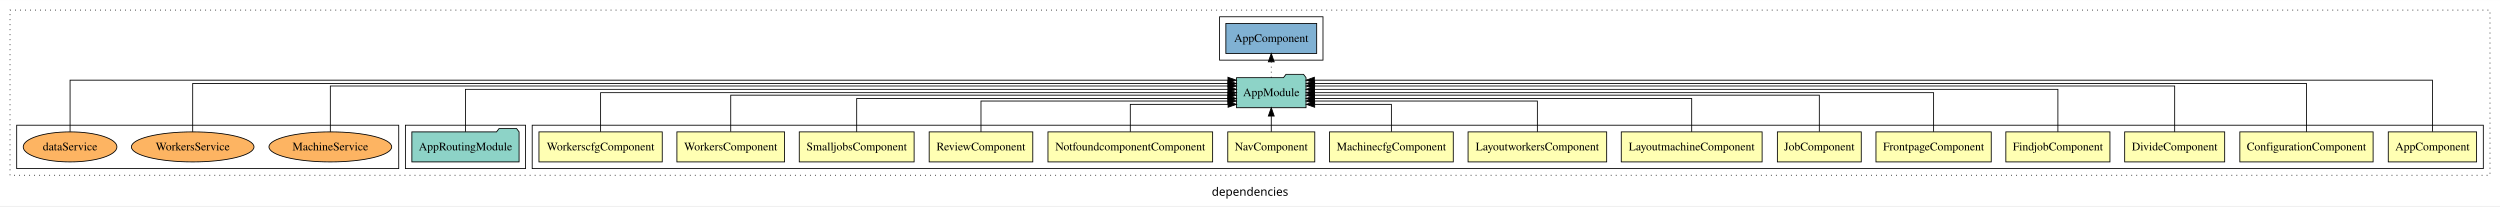
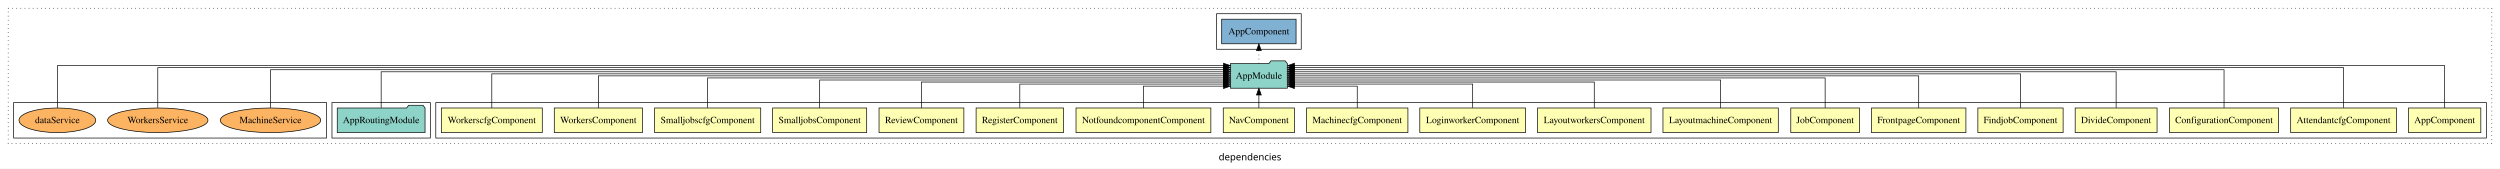
- <svg xmlns="http://www.w3.org/2000/svg" width="2997pt" height="247pt" viewBox="0.00 0.00 2997.00 246.80">
+ <svg xmlns="http://www.w3.org/2000/svg" width="3660pt" height="247pt" viewBox="0.00 0.00 3660.00 246.80">
  <g id="graph0" class="graph" transform="scale(1 1) rotate(0) translate(4 242.8)">
-     <polygon fill="white" stroke="transparent" points="-4,4 -4,-242.8 2993,-242.8 2993,4 -4,4" />
-     <text text-anchor="middle" x="1494.5" y="-8.2" font-family="sans-serif" font-size="14.00">dependencies</text>
+     <polygon fill="white" stroke="transparent" points="-4,4 -4,-242.8 3656,-242.8 3656,4 -4,4" />
+     <text text-anchor="middle" x="1826" y="-8.2" font-family="sans-serif" font-size="14.00">dependencies</text>
    <g id="clust1" class="cluster">
-       <polygon fill="none" stroke="black" stroke-dasharray="1,5" points="8,-32.8 8,-230.8 2981,-230.8 2981,-32.8 8,-32.8" />
+       <polygon fill="none" stroke="black" stroke-dasharray="1,5" points="8,-32.8 8,-230.8 3644,-230.8 3644,-32.8 8,-32.8" />
    </g>
    <g id="clust2" class="cluster">
-       <polygon fill="none" stroke="black" points="634,-40.8 634,-92.8 2973,-92.8 2973,-40.8 634,-40.8" />
-     </g>
-     <g id="clust18" class="cluster">
+       <polygon fill="none" stroke="black" points="634,-40.8 634,-92.8 3636,-92.8 3636,-40.8 634,-40.8" />
+     </g>
+     <g id="clust22" class="cluster">
      <polygon fill="none" stroke="black" points="482,-40.8 482,-92.8 626,-92.8 626,-40.8 482,-40.8" />
    </g>
-     <g id="clust20" class="cluster">
-       <polygon fill="none" stroke="black" points="1458,-170.8 1458,-222.8 1582,-222.8 1582,-170.8 1458,-170.8" />
-     </g>
-     <g id="clust21" class="cluster">
+     <g id="clust24" class="cluster">
+       <polygon fill="none" stroke="black" points="1777,-170.8 1777,-222.8 1901,-222.8 1901,-170.8 1777,-170.8" />
+     </g>
+     <g id="clust25" class="cluster">
      <polygon fill="none" stroke="black" points="16,-40.8 16,-92.8 474,-92.8 474,-40.8 16,-40.8" />
    </g>
    <g id="node1" class="node">
-       <polygon fill="#ffffb3" stroke="black" points="2964.94,-84.8 2859.06,-84.8 2859.06,-48.8 2964.94,-48.8 2964.94,-84.8" />
-       <text text-anchor="middle" x="2912" y="-62.6" font-family="Times,serif" font-size="14.00">AppComponent</text>
+       <polygon fill="#ffffb3" stroke="black" points="3627.94,-84.8 3522.06,-84.8 3522.06,-48.8 3627.94,-48.8 3627.94,-84.8" />
+       <text text-anchor="middle" x="3575" y="-62.6" font-family="Times,serif" font-size="14.00">AppComponent</text>
+     </g>
+     <g id="node20" class="node">
+       <polygon fill="#8dd3c7" stroke="black" points="1880.66,-149.8 1877.66,-153.8 1856.66,-153.8 1853.66,-149.8 1797.34,-149.8 1797.34,-113.8 1880.66,-113.8 1880.66,-149.8" />
+       <text text-anchor="middle" x="1839" y="-127.6" font-family="Times,serif" font-size="14.00">AppModule</text>
+     </g>
+     <g id="edge1" class="edge">
+       <path fill="none" stroke="black" d="M3575,-84.95C3575,-108.56 3575,-146.8 3575,-146.8 3575,-146.8 1891.05,-146.8 1891.05,-146.8" />
+       <polygon fill="black" stroke="black" points="1891.05,-143.3 1881.05,-146.8 1891.05,-150.3 1891.05,-143.3" />
+     </g>
+     <g id="node2" class="node">
+       <polygon fill="#ffffb3" stroke="black" points="3504.42,-84.8 3349.58,-84.8 3349.58,-48.8 3504.42,-48.8 3504.42,-84.8" />
+       <text text-anchor="middle" x="3427" y="-62.6" font-family="Times,serif" font-size="14.00">AttendantcfgComponent</text>
+     </g>
+     <g id="edge2" class="edge">
+       <path fill="none" stroke="black" d="M3427,-85.05C3427,-107.82 3427,-143.8 3427,-143.8 3427,-143.8 1890.66,-143.8 1890.66,-143.8" />
+       <polygon fill="black" stroke="black" points="1890.66,-140.3 1880.66,-143.8 1890.66,-147.3 1890.66,-140.3" />
+     </g>
+     <g id="node3" class="node">
+       <polygon fill="#ffffb3" stroke="black" points="3331.88,-84.8 3172.12,-84.8 3172.12,-48.8 3331.88,-48.8 3331.88,-84.8" />
+       <text text-anchor="middle" x="3252" y="-62.6" font-family="Times,serif" font-size="14.00">ConfigurationComponent</text>
+     </g>
+     <g id="edge3" class="edge">
+       <path fill="none" stroke="black" d="M3252,-85.09C3252,-107.01 3252,-140.8 3252,-140.8 3252,-140.8 1890.9,-140.8 1890.9,-140.8" />
+       <polygon fill="black" stroke="black" points="1890.9,-137.3 1880.9,-140.8 1890.9,-144.3 1890.9,-137.3" />
+     </g>
+     <g id="node4" class="node">
+       <polygon fill="#ffffb3" stroke="black" points="3153.94,-84.8 3034.06,-84.8 3034.06,-48.8 3153.94,-48.8 3153.94,-84.8" />
+       <text text-anchor="middle" x="3094" y="-62.6" font-family="Times,serif" font-size="14.00">DivideComponent</text>
+     </g>
+     <g id="edge4" class="edge">
+       <path fill="none" stroke="black" d="M3094,-85.08C3094,-106.12 3094,-137.8 3094,-137.8 3094,-137.8 1890.76,-137.8 1890.76,-137.8" />
+       <polygon fill="black" stroke="black" points="1890.76,-134.3 1880.76,-137.8 1890.76,-141.3 1890.76,-134.3" />
+     </g>
+     <g id="node5" class="node">
+       <polygon fill="#ffffb3" stroke="black" points="3016.4,-84.8 2891.6,-84.8 2891.6,-48.8 3016.4,-48.8 3016.4,-84.8" />
+       <text text-anchor="middle" x="2954" y="-62.6" font-family="Times,serif" font-size="14.00">FindjobComponent</text>
+     </g>
+     <g id="edge5" class="edge">
+       <path fill="none" stroke="black" d="M2954,-85.02C2954,-105.17 2954,-134.8 2954,-134.8 2954,-134.8 1890.67,-134.8 1890.67,-134.8" />
+       <polygon fill="black" stroke="black" points="1890.67,-131.3 1880.67,-134.8 1890.67,-138.3 1890.67,-131.3" />
+     </g>
+     <g id="node6" class="node">
+       <polygon fill="#ffffb3" stroke="black" points="2874.1,-84.8 2735.9,-84.8 2735.9,-48.8 2874.1,-48.8 2874.1,-84.8" />
+       <text text-anchor="middle" x="2805" y="-62.6" font-family="Times,serif" font-size="14.00">FrontpageComponent</text>
+     </g>
+     <g id="edge6" class="edge">
+       <path fill="none" stroke="black" d="M2805,-84.91C2805,-104.14 2805,-131.8 2805,-131.8 2805,-131.8 1890.82,-131.8 1890.82,-131.8" />
+       <polygon fill="black" stroke="black" points="1890.82,-128.3 1880.82,-131.8 1890.82,-135.3 1890.82,-128.3" />
+     </g>
+     <g id="node7" class="node">
+       <polygon fill="#ffffb3" stroke="black" points="2718.28,-84.8 2617.72,-84.8 2617.72,-48.8 2718.28,-48.8 2718.28,-84.8" />
+       <text text-anchor="middle" x="2668" y="-62.6" font-family="Times,serif" font-size="14.00">JobComponent</text>
+     </g>
+     <g id="edge7" class="edge">
+       <path fill="none" stroke="black" d="M2668,-85.07C2668,-103.36 2668,-128.8 2668,-128.8 2668,-128.8 1890.68,-128.8 1890.68,-128.8" />
+       <polygon fill="black" stroke="black" points="1890.68,-125.3 1880.68,-128.8 1890.68,-132.3 1890.68,-125.3" />
+     </g>
+     <g id="node8" class="node">
+       <polygon fill="#ffffb3" stroke="black" points="2599.42,-84.8 2430.58,-84.8 2430.58,-48.8 2599.42,-48.8 2599.42,-84.8" />
+       <text text-anchor="middle" x="2515" y="-62.6" font-family="Times,serif" font-size="14.00">LayoutmachineComponent</text>
+     </g>
+     <g id="edge8" class="edge">
+       <path fill="none" stroke="black" d="M2515,-84.82C2515,-102.17 2515,-125.8 2515,-125.8 2515,-125.8 1890.78,-125.8 1890.78,-125.8" />
+       <polygon fill="black" stroke="black" points="1890.78,-122.3 1880.78,-125.8 1890.78,-129.3 1890.78,-122.3" />
+     </g>
+     <g id="node9" class="node">
+       <polygon fill="#ffffb3" stroke="black" points="2413.08,-84.8 2246.92,-84.8 2246.92,-48.8 2413.08,-48.8 2413.08,-84.8" />
+       <text text-anchor="middle" x="2330" y="-62.6" font-family="Times,serif" font-size="14.00">LayoutworkersComponent</text>
+     </g>
+     <g id="edge9" class="edge">
+       <path fill="none" stroke="black" d="M2330,-84.83C2330,-101.2 2330,-122.8 2330,-122.8 2330,-122.8 1890.86,-122.8 1890.86,-122.8" />
+       <polygon fill="black" stroke="black" points="1890.86,-119.3 1880.86,-122.8 1890.86,-126.3 1890.86,-119.3" />
+     </g>
+     <g id="node10" class="node">
+       <polygon fill="#ffffb3" stroke="black" points="2229.42,-84.8 2074.58,-84.8 2074.58,-48.8 2229.42,-48.8 2229.42,-84.8" />
+       <text text-anchor="middle" x="2152" y="-62.6" font-family="Times,serif" font-size="14.00">LoginworkerComponent</text>
+     </g>
+     <g id="edge10" class="edge">
+       <path fill="none" stroke="black" d="M2152,-85.04C2152,-100.37 2152,-119.8 2152,-119.8 2152,-119.8 1890.89,-119.8 1890.89,-119.8" />
+       <polygon fill="black" stroke="black" points="1890.89,-116.3 1880.89,-119.8 1890.89,-123.3 1890.89,-116.3" />
+     </g>
+     <g id="node11" class="node">
+       <polygon fill="#ffffb3" stroke="black" points="2057.19,-84.8 1908.81,-84.8 1908.81,-48.8 2057.19,-48.8 2057.19,-84.8" />
+       <text text-anchor="middle" x="1983" y="-62.6" font-family="Times,serif" font-size="14.00">MachinecfgComponent</text>
+     </g>
+     <g id="edge11" class="edge">
+       <path fill="none" stroke="black" d="M1983,-84.85C1983,-99.17 1983,-116.8 1983,-116.8 1983,-116.8 1891.04,-116.8 1891.04,-116.8" />
+       <polygon fill="black" stroke="black" points="1891.04,-113.3 1881.04,-116.8 1891.04,-120.3 1891.04,-113.3" />
+     </g>
+     <g id="node12" class="node">
+       <polygon fill="#ffffb3" stroke="black" points="1891.15,-84.8 1786.85,-84.8 1786.85,-48.8 1891.15,-48.8 1891.15,-84.8" />
+       <text text-anchor="middle" x="1839" y="-62.6" font-family="Times,serif" font-size="14.00">NavComponent</text>
+     </g>
+     <g id="edge12" class="edge">
+       <path fill="none" stroke="black" d="M1839,-84.91C1839,-84.91 1839,-103.79 1839,-103.79" />
+       <polygon fill="black" stroke="black" points="1835.5,-103.79 1839,-113.79 1842.5,-103.79 1835.5,-103.79" />
+     </g>
+     <g id="node13" class="node">
+       <polygon fill="#ffffb3" stroke="black" points="1768.7,-84.8 1571.3,-84.8 1571.3,-48.8 1768.7,-48.8 1768.7,-84.8" />
+       <text text-anchor="middle" x="1670" y="-62.6" font-family="Times,serif" font-size="14.00">NotfoundcomponentComponent</text>
+     </g>
+     <g id="edge13" class="edge">
+       <path fill="none" stroke="black" d="M1670,-84.85C1670,-99.17 1670,-116.8 1670,-116.8 1670,-116.8 1787.22,-116.8 1787.22,-116.8" />
+       <polygon fill="black" stroke="black" points="1787.22,-120.3 1797.22,-116.8 1787.22,-113.3 1787.22,-120.3" />
+     </g>
+     <g id="node14" class="node">
+       <polygon fill="#ffffb3" stroke="black" points="1552.98,-84.8 1425.02,-84.8 1425.02,-48.8 1552.98,-48.8 1552.98,-84.8" />
+       <text text-anchor="middle" x="1489" y="-62.6" font-family="Times,serif" font-size="14.00">RegisterComponent</text>
+     </g>
+     <g id="edge14" class="edge">
+       <path fill="none" stroke="black" d="M1489,-85.04C1489,-100.37 1489,-119.8 1489,-119.8 1489,-119.8 1787.13,-119.8 1787.13,-119.8" />
+       <polygon fill="black" stroke="black" points="1787.13,-123.3 1797.13,-119.8 1787.13,-116.3 1787.13,-123.3" />
+     </g>
+     <g id="node15" class="node">
+       <polygon fill="#ffffb3" stroke="black" points="1407.1,-84.8 1282.9,-84.8 1282.9,-48.8 1407.1,-48.8 1407.1,-84.8" />
+       <text text-anchor="middle" x="1345" y="-62.6" font-family="Times,serif" font-size="14.00">ReviewComponent</text>
+     </g>
+     <g id="edge15" class="edge">
+       <path fill="none" stroke="black" d="M1345,-84.83C1345,-101.2 1345,-122.8 1345,-122.8 1345,-122.8 1787.31,-122.8 1787.31,-122.8" />
+       <polygon fill="black" stroke="black" points="1787.31,-126.3 1797.31,-122.8 1787.31,-119.3 1787.31,-126.3" />
    </g>
    <g id="node16" class="node">
-       <polygon fill="#8dd3c7" stroke="black" points="1561.66,-149.8 1558.66,-153.8 1537.66,-153.8 1534.66,-149.8 1478.34,-149.8 1478.34,-113.8 1561.66,-113.8 1561.66,-149.8" />
-       <text text-anchor="middle" x="1520" y="-127.6" font-family="Times,serif" font-size="14.00">AppModule</text>
-     </g>
-     <g id="edge1" class="edge">
-       <path fill="none" stroke="black" d="M2912,-84.95C2912,-108.56 2912,-146.8 2912,-146.8 2912,-146.8 1571.66,-146.8 1571.66,-146.8" />
-       <polygon fill="black" stroke="black" points="1571.66,-143.3 1561.66,-146.8 1571.66,-150.3 1571.66,-143.3" />
-     </g>
-     <g id="node2" class="node">
-       <polygon fill="#ffffb3" stroke="black" points="2840.88,-84.8 2681.12,-84.8 2681.12,-48.8 2840.88,-48.8 2840.88,-84.8" />
-       <text text-anchor="middle" x="2761" y="-62.6" font-family="Times,serif" font-size="14.00">ConfigurationComponent</text>
-     </g>
-     <g id="edge2" class="edge">
-       <path fill="none" stroke="black" d="M2761,-84.81C2761,-107.29 2761,-142.8 2761,-142.8 2761,-142.8 1572,-142.8 1572,-142.8" />
-       <polygon fill="black" stroke="black" points="1572,-139.3 1562,-142.8 1572,-146.3 1572,-139.3" />
-     </g>
-     <g id="node3" class="node">
-       <polygon fill="#ffffb3" stroke="black" points="2662.94,-84.8 2543.06,-84.8 2543.06,-48.8 2662.94,-48.8 2662.94,-84.8" />
-       <text text-anchor="middle" x="2603" y="-62.6" font-family="Times,serif" font-size="14.00">DivideComponent</text>
-     </g>
-     <g id="edge3" class="edge">
-       <path fill="none" stroke="black" d="M2603,-84.84C2603,-106.46 2603,-139.8 2603,-139.8 2603,-139.8 1571.79,-139.8 1571.79,-139.8" />
-       <polygon fill="black" stroke="black" points="1571.79,-136.3 1561.79,-139.8 1571.79,-143.3 1571.79,-136.3" />
-     </g>
-     <g id="node4" class="node">
-       <polygon fill="#ffffb3" stroke="black" points="2525.4,-84.8 2400.6,-84.8 2400.6,-48.8 2525.4,-48.8 2525.4,-84.8" />
-       <text text-anchor="middle" x="2463" y="-62.6" font-family="Times,serif" font-size="14.00">FindjobComponent</text>
-     </g>
-     <g id="edge4" class="edge">
-       <path fill="none" stroke="black" d="M2463,-84.93C2463,-105.37 2463,-135.8 2463,-135.8 2463,-135.8 1571.74,-135.8 1571.74,-135.8" />
-       <polygon fill="black" stroke="black" points="1571.74,-132.3 1561.74,-135.8 1571.74,-139.3 1571.74,-132.3" />
-     </g>
-     <g id="node5" class="node">
-       <polygon fill="#ffffb3" stroke="black" points="2383.1,-84.8 2244.9,-84.8 2244.9,-48.8 2383.1,-48.8 2383.1,-84.8" />
-       <text text-anchor="middle" x="2314" y="-62.6" font-family="Times,serif" font-size="14.00">FrontpageComponent</text>
-     </g>
-     <g id="edge5" class="edge">
-       <path fill="none" stroke="black" d="M2314,-84.91C2314,-104.14 2314,-131.8 2314,-131.8 2314,-131.8 1571.85,-131.8 1571.85,-131.8" />
-       <polygon fill="black" stroke="black" points="1571.85,-128.3 1561.85,-131.8 1571.85,-135.3 1571.85,-128.3" />
-     </g>
-     <g id="node6" class="node">
-       <polygon fill="#ffffb3" stroke="black" points="2227.28,-84.8 2126.72,-84.8 2126.72,-48.8 2227.28,-48.8 2227.28,-84.8" />
-       <text text-anchor="middle" x="2177" y="-62.6" font-family="Times,serif" font-size="14.00">JobComponent</text>
-     </g>
-     <g id="edge6" class="edge">
-       <path fill="none" stroke="black" d="M2177,-85.07C2177,-103.36 2177,-128.8 2177,-128.8 2177,-128.8 1571.85,-128.8 1571.85,-128.8" />
-       <polygon fill="black" stroke="black" points="1571.85,-125.3 1561.85,-128.8 1571.85,-132.3 1571.85,-125.3" />
-     </g>
-     <g id="node7" class="node">
-       <polygon fill="#ffffb3" stroke="black" points="2108.42,-84.8 1939.58,-84.8 1939.58,-48.8 2108.42,-48.8 2108.42,-84.8" />
-       <text text-anchor="middle" x="2024" y="-62.6" font-family="Times,serif" font-size="14.00">LayoutmachineComponent</text>
-     </g>
-     <g id="edge7" class="edge">
-       <path fill="none" stroke="black" d="M2024,-84.83C2024,-101.86 2024,-124.8 2024,-124.8 2024,-124.8 1571.67,-124.8 1571.67,-124.8" />
-       <polygon fill="black" stroke="black" points="1571.67,-121.3 1561.67,-124.8 1571.67,-128.3 1571.67,-121.3" />
-     </g>
-     <g id="node8" class="node">
-       <polygon fill="#ffffb3" stroke="black" points="1922.08,-84.8 1755.92,-84.8 1755.92,-48.8 1922.08,-48.8 1922.08,-84.8" />
-       <text text-anchor="middle" x="1839" y="-62.6" font-family="Times,serif" font-size="14.00">LayoutworkersComponent</text>
-     </g>
-     <g id="edge8" class="edge">
-       <path fill="none" stroke="black" d="M1839,-84.81C1839,-100.85 1839,-121.8 1839,-121.8 1839,-121.8 1571.7,-121.8 1571.7,-121.8" />
-       <polygon fill="black" stroke="black" points="1571.7,-118.3 1561.7,-121.8 1571.7,-125.3 1571.7,-118.3" />
-     </g>
-     <g id="node9" class="node">
-       <polygon fill="#ffffb3" stroke="black" points="1738.19,-84.8 1589.81,-84.8 1589.81,-48.8 1738.19,-48.8 1738.19,-84.8" />
-       <text text-anchor="middle" x="1664" y="-62.6" font-family="Times,serif" font-size="14.00">MachinecfgComponent</text>
-     </g>
-     <g id="edge9" class="edge">
-       <path fill="none" stroke="black" d="M1664,-84.92C1664,-99.58 1664,-117.8 1664,-117.8 1664,-117.8 1572.04,-117.8 1572.04,-117.8" />
-       <polygon fill="black" stroke="black" points="1572.04,-114.3 1562.04,-117.8 1572.04,-121.3 1572.04,-114.3" />
-     </g>
-     <g id="node10" class="node">
-       <polygon fill="#ffffb3" stroke="black" points="1572.15,-84.8 1467.85,-84.8 1467.85,-48.8 1572.15,-48.8 1572.15,-84.8" />
-       <text text-anchor="middle" x="1520" y="-62.6" font-family="Times,serif" font-size="14.00">NavComponent</text>
-     </g>
-     <g id="edge10" class="edge">
-       <path fill="none" stroke="black" d="M1520,-84.91C1520,-84.91 1520,-103.79 1520,-103.79" />
-       <polygon fill="black" stroke="black" points="1516.5,-103.79 1520,-113.79 1523.5,-103.79 1516.5,-103.79" />
-     </g>
-     <g id="node11" class="node">
-       <polygon fill="#ffffb3" stroke="black" points="1449.7,-84.8 1252.3,-84.8 1252.3,-48.8 1449.7,-48.8 1449.7,-84.8" />
-       <text text-anchor="middle" x="1351" y="-62.6" font-family="Times,serif" font-size="14.00">NotfoundcomponentComponent</text>
-     </g>
-     <g id="edge11" class="edge">
-       <path fill="none" stroke="black" d="M1351,-84.92C1351,-99.58 1351,-117.8 1351,-117.8 1351,-117.8 1468.22,-117.8 1468.22,-117.8" />
-       <polygon fill="black" stroke="black" points="1468.22,-121.3 1478.22,-117.8 1468.22,-114.3 1468.22,-121.3" />
-     </g>
-     <g id="node12" class="node">
-       <polygon fill="#ffffb3" stroke="black" points="1234.1,-84.8 1109.9,-84.8 1109.9,-48.8 1234.1,-48.8 1234.1,-84.8" />
-       <text text-anchor="middle" x="1172" y="-62.6" font-family="Times,serif" font-size="14.00">ReviewComponent</text>
-     </g>
-     <g id="edge12" class="edge">
-       <path fill="none" stroke="black" d="M1172,-84.81C1172,-100.85 1172,-121.8 1172,-121.8 1172,-121.8 1468.02,-121.8 1468.02,-121.8" />
-       <polygon fill="black" stroke="black" points="1468.02,-125.3 1478.02,-121.8 1468.02,-118.3 1468.02,-125.3" />
-     </g>
-     <g id="node13" class="node">
-       <polygon fill="#ffffb3" stroke="black" points="1091.84,-84.8 954.16,-84.8 954.16,-48.8 1091.84,-48.8 1091.84,-84.8" />
-       <text text-anchor="middle" x="1023" y="-62.6" font-family="Times,serif" font-size="14.00">SmalljobsComponent</text>
-     </g>
-     <g id="edge13" class="edge">
-       <path fill="none" stroke="black" d="M1023,-84.83C1023,-101.86 1023,-124.8 1023,-124.8 1023,-124.8 1468.05,-124.8 1468.05,-124.8" />
-       <polygon fill="black" stroke="black" points="1468.05,-128.3 1478.05,-124.8 1468.05,-121.3 1468.05,-128.3" />
-     </g>
-     <g id="node14" class="node">
+       <polygon fill="#ffffb3" stroke="black" points="1264.84,-84.8 1127.16,-84.8 1127.16,-48.8 1264.84,-48.8 1264.84,-84.8" />
+       <text text-anchor="middle" x="1196" y="-62.6" font-family="Times,serif" font-size="14.00">SmalljobsComponent</text>
+     </g>
+     <g id="edge16" class="edge">
+       <path fill="none" stroke="black" d="M1196,-84.82C1196,-102.17 1196,-125.8 1196,-125.8 1196,-125.8 1787.31,-125.8 1787.31,-125.8" />
+       <polygon fill="black" stroke="black" points="1787.31,-129.3 1797.31,-125.8 1787.31,-122.3 1787.31,-129.3" />
+     </g>
+     <g id="node17" class="node">
+       <polygon fill="#ffffb3" stroke="black" points="1109.71,-84.8 954.29,-84.8 954.29,-48.8 1109.71,-48.8 1109.71,-84.8" />
+       <text text-anchor="middle" x="1032" y="-62.6" font-family="Times,serif" font-size="14.00">SmalljobscfgComponent</text>
+     </g>
+     <g id="edge17" class="edge">
+       <path fill="none" stroke="black" d="M1032,-85.07C1032,-103.36 1032,-128.8 1032,-128.8 1032,-128.8 1787.31,-128.8 1787.31,-128.8" />
+       <polygon fill="black" stroke="black" points="1787.31,-132.3 1797.31,-128.8 1787.31,-125.3 1787.31,-132.3" />
+     </g>
+     <g id="node18" class="node">
      <polygon fill="#ffffb3" stroke="black" points="936.53,-84.8 807.47,-84.8 807.47,-48.8 936.53,-48.8 936.53,-84.8" />
      <text text-anchor="middle" x="872" y="-62.6" font-family="Times,serif" font-size="14.00">WorkersComponent</text>
    </g>
-     <g id="edge14" class="edge">
-       <path fill="none" stroke="black" d="M872,-85.07C872,-103.36 872,-128.8 872,-128.8 872,-128.8 1467.98,-128.8 1467.98,-128.8" />
-       <polygon fill="black" stroke="black" points="1467.98,-132.3 1477.98,-128.8 1467.98,-125.3 1467.98,-132.3" />
-     </g>
-     <g id="node15" class="node">
+     <g id="edge18" class="edge">
+       <path fill="none" stroke="black" d="M872,-84.91C872,-104.14 872,-131.8 872,-131.8 872,-131.8 1787.14,-131.8 1787.14,-131.8" />
+       <polygon fill="black" stroke="black" points="1787.14,-135.3 1797.14,-131.8 1787.14,-128.3 1787.14,-135.3" />
+     </g>
+     <g id="node19" class="node">
      <polygon fill="#ffffb3" stroke="black" points="789.9,-84.8 642.1,-84.8 642.1,-48.8 789.9,-48.8 789.9,-84.8" />
      <text text-anchor="middle" x="716" y="-62.6" font-family="Times,serif" font-size="14.00">WorkerscfgComponent</text>
    </g>
-     <g id="edge15" class="edge">
-       <path fill="none" stroke="black" d="M716,-84.91C716,-104.14 716,-131.8 716,-131.8 716,-131.8 1468.19,-131.8 1468.19,-131.8" />
-       <polygon fill="black" stroke="black" points="1468.19,-135.3 1478.19,-131.8 1468.19,-128.3 1468.19,-135.3" />
-     </g>
-     <g id="node18" class="node">
-       <polygon fill="#80b1d3" stroke="black" points="1574.44,-214.8 1465.56,-214.8 1465.56,-178.8 1574.44,-178.8 1574.44,-214.8" />
-       <text text-anchor="middle" x="1520" y="-192.6" font-family="Times,serif" font-size="14.00">AppComponent </text>
-     </g>
-     <g id="edge17" class="edge">
-       <path fill="none" stroke="black" stroke-dasharray="1,5" d="M1520,-149.91C1520,-149.91 1520,-168.79 1520,-168.79" />
-       <polygon fill="black" stroke="black" points="1516.5,-168.79 1520,-178.79 1523.5,-168.79 1516.5,-168.79" />
-     </g>
-     <g id="node17" class="node">
+     <g id="edge19" class="edge">
+       <path fill="none" stroke="black" d="M716,-85.02C716,-105.17 716,-134.8 716,-134.8 716,-134.8 1787.03,-134.8 1787.03,-134.8" />
+       <polygon fill="black" stroke="black" points="1787.03,-138.3 1797.03,-134.8 1787.03,-131.3 1787.03,-138.3" />
+     </g>
+     <g id="node22" class="node">
+       <polygon fill="#80b1d3" stroke="black" points="1893.44,-214.8 1784.56,-214.8 1784.56,-178.8 1893.44,-178.8 1893.44,-214.8" />
+       <text text-anchor="middle" x="1839" y="-192.6" font-family="Times,serif" font-size="14.00">AppComponent </text>
+     </g>
+     <g id="edge21" class="edge">
+       <path fill="none" stroke="black" stroke-dasharray="1,5" d="M1839,-149.91C1839,-149.91 1839,-168.79 1839,-168.79" />
+       <polygon fill="black" stroke="black" points="1835.5,-168.79 1839,-178.79 1842.5,-168.79 1835.5,-168.79" />
+     </g>
+     <g id="node21" class="node">
      <polygon fill="#8dd3c7" stroke="black" points="618.27,-84.8 615.27,-88.8 594.27,-88.8 591.27,-84.8 489.73,-84.8 489.73,-48.8 618.27,-48.8 618.27,-84.8" />
      <text text-anchor="middle" x="554" y="-62.6" font-family="Times,serif" font-size="14.00">AppRoutingModule</text>
    </g>
-     <g id="edge16" class="edge">
-       <path fill="none" stroke="black" d="M554,-84.93C554,-105.37 554,-135.8 554,-135.8 554,-135.8 1468.18,-135.8 1468.18,-135.8" />
-       <polygon fill="black" stroke="black" points="1468.18,-139.3 1478.18,-135.8 1468.18,-132.3 1468.18,-139.3" />
-     </g>
-     <g id="node19" class="node">
+     <g id="edge20" class="edge">
+       <path fill="none" stroke="black" d="M554,-85.08C554,-106.12 554,-137.8 554,-137.8 554,-137.8 1787.34,-137.8 1787.34,-137.8" />
+       <polygon fill="black" stroke="black" points="1787.34,-141.3 1797.34,-137.8 1787.34,-134.3 1787.34,-141.3" />
+     </g>
+     <g id="node23" class="node">
      <ellipse fill="#fdb462" stroke="black" cx="392" cy="-66.8" rx="73.55" ry="18" />
      <text text-anchor="middle" x="392" y="-62.6" font-family="Times,serif" font-size="14.00">MachineService</text>
    </g>
-     <g id="edge18" class="edge">
-       <path fill="none" stroke="black" d="M392,-84.84C392,-106.46 392,-139.8 392,-139.8 392,-139.8 1468.18,-139.8 1468.18,-139.8" />
-       <polygon fill="black" stroke="black" points="1468.18,-143.3 1478.18,-139.8 1468.18,-136.3 1468.18,-143.3" />
-     </g>
-     <g id="node20" class="node">
+     <g id="edge22" class="edge">
+       <path fill="none" stroke="black" d="M392,-85.09C392,-107.01 392,-140.8 392,-140.8 392,-140.8 1787.25,-140.8 1787.25,-140.8" />
+       <polygon fill="black" stroke="black" points="1787.25,-144.3 1797.25,-140.8 1787.25,-137.3 1787.25,-144.3" />
+     </g>
+     <g id="node24" class="node">
      <ellipse fill="#fdb462" stroke="black" cx="227" cy="-66.8" rx="73.47" ry="18" />
      <text text-anchor="middle" x="227" y="-62.6" font-family="Times,serif" font-size="14.00">WorkersService</text>
    </g>
-     <g id="edge19" class="edge">
-       <path fill="none" stroke="black" d="M227,-84.81C227,-107.29 227,-142.8 227,-142.8 227,-142.8 1468.08,-142.8 1468.08,-142.8" />
-       <polygon fill="black" stroke="black" points="1468.08,-146.3 1478.08,-142.8 1468.08,-139.3 1468.08,-146.3" />
-     </g>
-     <g id="node21" class="node">
+     <g id="edge23" class="edge">
+       <path fill="none" stroke="black" d="M227,-85.05C227,-107.82 227,-143.8 227,-143.8 227,-143.8 1787.12,-143.8 1787.12,-143.8" />
+       <polygon fill="black" stroke="black" points="1787.12,-147.3 1797.12,-143.8 1787.12,-140.3 1787.12,-147.3" />
+     </g>
+     <g id="node25" class="node">
      <ellipse fill="#fdb462" stroke="black" cx="80" cy="-66.8" rx="56.16" ry="18" />
      <text text-anchor="middle" x="80" y="-62.6" font-family="Times,serif" font-size="14.00">dataService</text>
    </g>
-     <g id="edge20" class="edge">
-       <path fill="none" stroke="black" d="M80,-84.95C80,-108.56 80,-146.8 80,-146.8 80,-146.8 1468.07,-146.8 1468.07,-146.8" />
-       <polygon fill="black" stroke="black" points="1468.07,-150.3 1478.07,-146.8 1468.07,-143.3 1468.07,-150.3" />
+     <g id="edge24" class="edge">
+       <path fill="none" stroke="black" d="M80,-84.95C80,-108.56 80,-146.8 80,-146.8 80,-146.8 1787.25,-146.8 1787.25,-146.8" />
+       <polygon fill="black" stroke="black" points="1787.25,-150.3 1797.25,-146.8 1787.25,-143.3 1787.25,-150.3" />
    </g>
  </g>
</svg>
